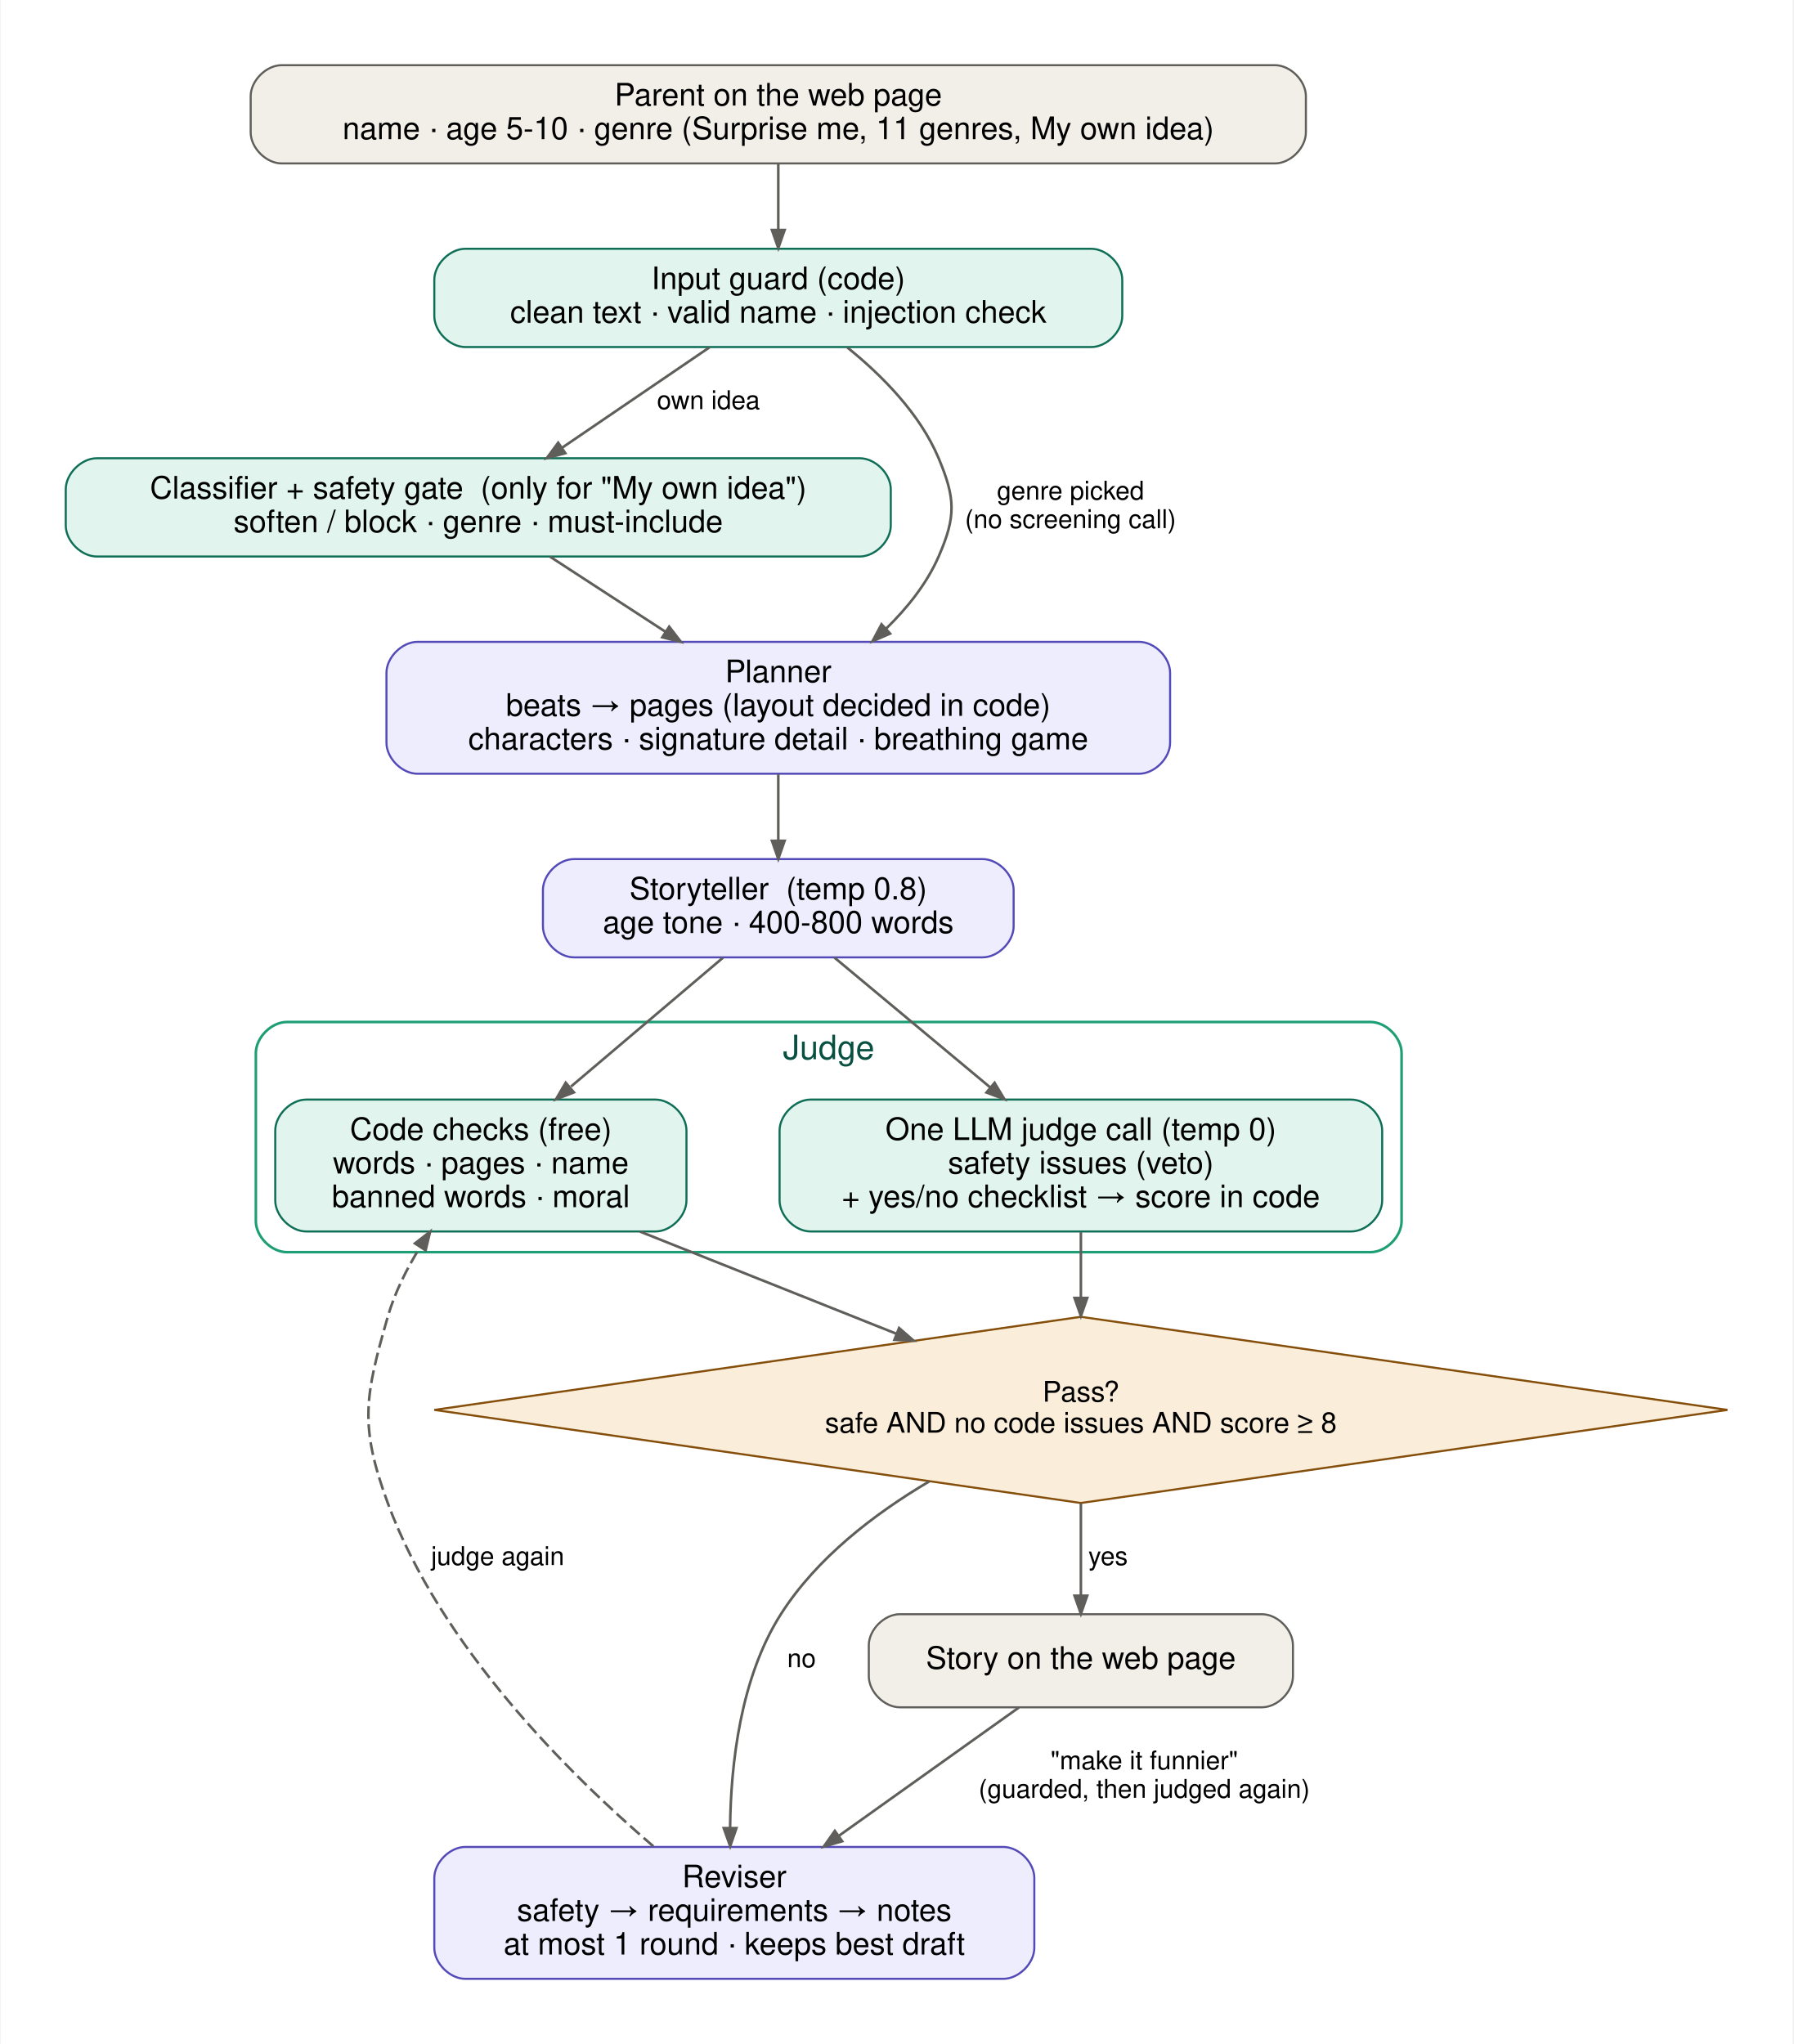
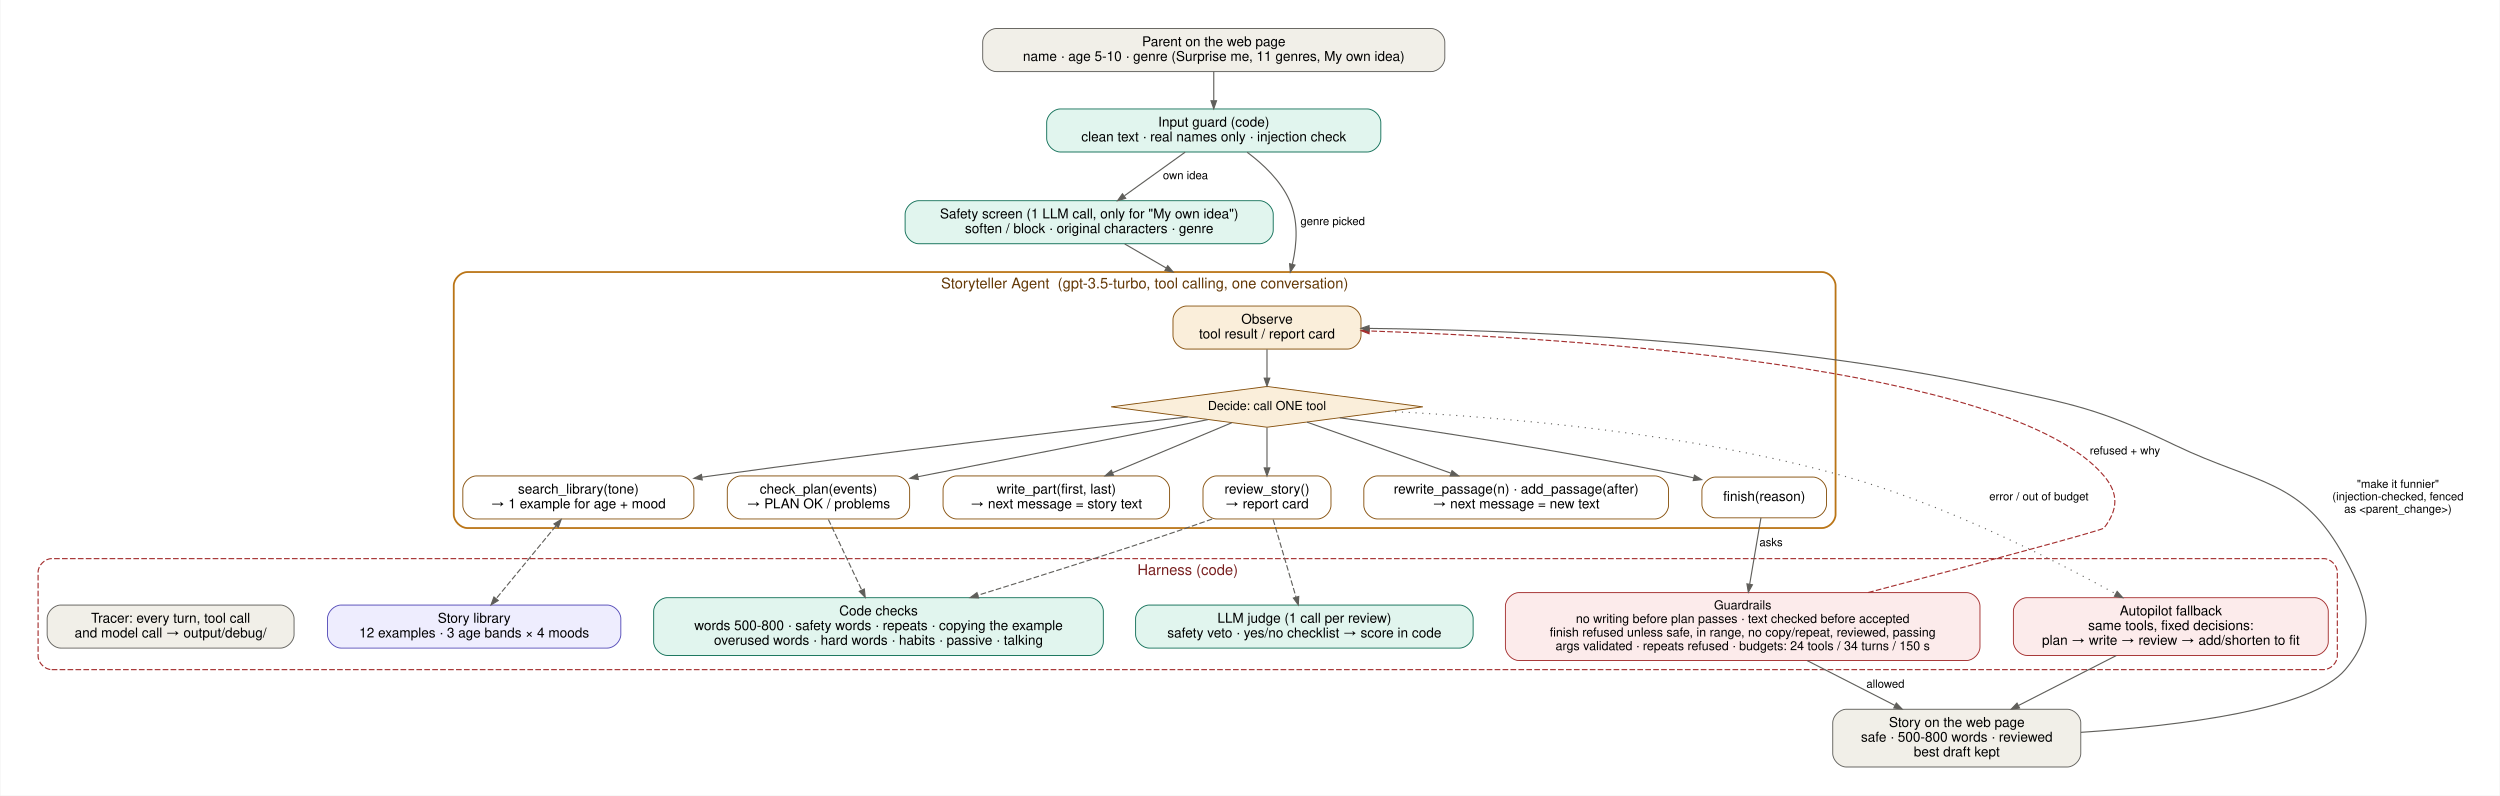
- <svg xmlns="http://www.w3.org/2000/svg" width="693pt" height="790pt" viewBox="0.00 0.00 692.90 790.40">
-   <g id="graph0" class="graph" transform="scale(1 1) rotate(0) translate(25.2 765.2)">
-     <polygon fill="white" stroke="transparent" points="-25.2,25.2 -25.2,-765.2 667.7,-765.2 667.7,25.2 -25.2,25.2" />
+ <svg xmlns="http://www.w3.org/2000/svg" width="2206pt" height="702pt" viewBox="0.00 0.00 2206.40 702.40">
+   <g id="graph0" class="graph" transform="scale(1 1) rotate(0) translate(25.2 677.2)">
+     <polygon fill="white" stroke="transparent" points="-25.2,25.2 -25.2,-677.2 2181.2,-677.2 2181.2,25.2 -25.2,25.2" />
    <g id="clust1" class="cluster">
-       <path fill="white" stroke="#1d9e75" d="M85.5,-281C85.5,-281 504.5,-281 504.5,-281 510.5,-281 516.5,-287 516.5,-293 516.5,-293 516.5,-358 516.5,-358 516.5,-364 510.5,-370 504.5,-370 504.5,-370 85.5,-370 85.5,-370 79.5,-370 73.5,-364 73.5,-358 73.5,-358 73.5,-293 73.5,-293 73.5,-287 79.5,-281 85.5,-281" />
-       <text text-anchor="middle" x="295" y="-355.6" font-family="Helvetica,sans-Serif" font-size="13.00" fill="#085041">Judge</text>
+       <path fill="white" stroke="#ba7517" stroke-width="1.6" d="M387,-211C387,-211 1583,-211 1583,-211 1589,-211 1595,-217 1595,-223 1595,-223 1595,-425 1595,-425 1595,-431 1589,-437 1583,-437 1583,-437 387,-437 387,-437 381,-437 375,-431 375,-425 375,-425 375,-223 375,-223 375,-217 381,-211 387,-211" />
+       <text text-anchor="middle" x="985" y="-422.6" font-family="Helvetica,sans-Serif" font-size="13.00" fill="#633806">Storyteller Agent  (gpt-3.5-turbo, tool calling, one conversation)</text>
+     </g>
+     <g id="clust2" class="cluster">
+       <path fill="white" stroke="#a32d2d" stroke-dasharray="5,2" d="M20,-86C20,-86 2026,-86 2026,-86 2032,-86 2038,-92 2038,-98 2038,-98 2038,-172 2038,-172 2038,-178 2032,-184 2026,-184 2026,-184 20,-184 20,-184 14,-184 8,-178 8,-172 8,-172 8,-98 8,-98 8,-92 14,-86 20,-86" />
+       <text text-anchor="middle" x="1023" y="-169.6" font-family="Helvetica,sans-Serif" font-size="13.00" fill="#791f1f">Harness (code)</text>
    </g>
    <g id="node1" class="node">
-       <path fill="#f1efe8" stroke="#5f5e5a" stroke-width="0.8" d="M467.5,-740C467.5,-740 83.5,-740 83.5,-740 77.5,-740 71.5,-734 71.5,-728 71.5,-728 71.5,-714 71.5,-714 71.5,-708 77.5,-702 83.5,-702 83.5,-702 467.5,-702 467.5,-702 473.5,-702 479.5,-708 479.5,-714 479.5,-714 479.5,-728 479.5,-728 479.5,-734 473.5,-740 467.5,-740" />
-       <text text-anchor="middle" x="275.5" y="-724.4" font-family="Helvetica,sans-Serif" font-size="12.00">Parent on the web page</text>
-       <text text-anchor="middle" x="275.5" y="-711.4" font-family="Helvetica,sans-Serif" font-size="12.00">name · age 5-10 · genre (Surprise me, 11 genres, My own idea)</text>
+       <path fill="#f1efe8" stroke="#5f5e5a" stroke-width="0.8" d="M1238,-652C1238,-652 854,-652 854,-652 848,-652 842,-646 842,-640 842,-640 842,-626 842,-626 842,-620 848,-614 854,-614 854,-614 1238,-614 1238,-614 1244,-614 1250,-620 1250,-626 1250,-626 1250,-640 1250,-640 1250,-646 1244,-652 1238,-652" />
+       <text text-anchor="middle" x="1046" y="-636.4" font-family="Helvetica,sans-Serif" font-size="12.00">Parent on the web page</text>
+       <text text-anchor="middle" x="1046" y="-623.4" font-family="Helvetica,sans-Serif" font-size="12.00">name · age 5-10 · genre (Surprise me, 11 genres, My own idea)</text>
    </g>
    <g id="node2" class="node">
-       <path fill="#e1f5ee" stroke="#0f6e56" stroke-width="0.8" d="M396.5,-669C396.5,-669 154.5,-669 154.5,-669 148.5,-669 142.5,-663 142.5,-657 142.5,-657 142.5,-643 142.5,-643 142.5,-637 148.5,-631 154.5,-631 154.5,-631 396.5,-631 396.5,-631 402.5,-631 408.5,-637 408.5,-643 408.5,-643 408.5,-657 408.5,-657 408.5,-663 402.5,-669 396.5,-669" />
-       <text text-anchor="middle" x="275.5" y="-653.4" font-family="Helvetica,sans-Serif" font-size="12.00">Input guard (code)</text>
-       <text text-anchor="middle" x="275.5" y="-640.4" font-family="Helvetica,sans-Serif" font-size="12.00">clean text · valid name · injection check</text>
+       <path fill="#e1f5ee" stroke="#0f6e56" stroke-width="0.8" d="M1181.5,-581C1181.5,-581 910.5,-581 910.5,-581 904.5,-581 898.5,-575 898.5,-569 898.5,-569 898.5,-555 898.5,-555 898.5,-549 904.5,-543 910.5,-543 910.5,-543 1181.5,-543 1181.5,-543 1187.5,-543 1193.5,-549 1193.5,-555 1193.5,-555 1193.5,-569 1193.5,-569 1193.5,-575 1187.5,-581 1181.5,-581" />
+       <text text-anchor="middle" x="1046" y="-565.4" font-family="Helvetica,sans-Serif" font-size="12.00">Input guard (code)</text>
+       <text text-anchor="middle" x="1046" y="-552.4" font-family="Helvetica,sans-Serif" font-size="12.00">clean text · real names only · injection check</text>
    </g>
    <g id="edge1" class="edge">
-       <path fill="none" stroke="#5f5e5a" d="M275.5,-701.87C275.5,-694.09 275.5,-684.86 275.5,-676.41" />
-       <polygon fill="#5f5e5a" stroke="#5f5e5a" points="277.95,-676.25 275.5,-669.25 273.05,-676.25 277.95,-676.25" />
+       <path fill="none" stroke="#5f5e5a" d="M1046,-613.87C1046,-606.09 1046,-596.86 1046,-588.41" />
+       <polygon fill="#5f5e5a" stroke="#5f5e5a" points="1048.45,-588.25 1046,-581.25 1043.55,-588.25 1048.45,-588.25" />
    </g>
    <g id="node3" class="node">
-       <path fill="#e1f5ee" stroke="#0f6e56" stroke-width="0.8" d="M307,-588C307,-588 12,-588 12,-588 6,-588 0,-582 0,-576 0,-576 0,-562 0,-562 0,-556 6,-550 12,-550 12,-550 307,-550 307,-550 313,-550 319,-556 319,-562 319,-562 319,-576 319,-576 319,-582 313,-588 307,-588" />
-       <text text-anchor="middle" x="159.5" y="-572.4" font-family="Helvetica,sans-Serif" font-size="12.00">Classifier + safety gate  (only for "My own idea")</text>
-       <text text-anchor="middle" x="159.5" y="-559.4" font-family="Helvetica,sans-Serif" font-size="12.00">soften / block · genre · must-include</text>
+       <path fill="#e1f5ee" stroke="#0f6e56" stroke-width="0.8" d="M1086.5,-500C1086.5,-500 785.5,-500 785.5,-500 779.5,-500 773.5,-494 773.5,-488 773.5,-488 773.5,-474 773.5,-474 773.5,-468 779.5,-462 785.5,-462 785.5,-462 1086.5,-462 1086.5,-462 1092.5,-462 1098.5,-468 1098.5,-474 1098.5,-474 1098.5,-488 1098.5,-488 1098.5,-494 1092.5,-500 1086.5,-500" />
+       <text text-anchor="middle" x="936" y="-484.4" font-family="Helvetica,sans-Serif" font-size="12.00">Safety screen (1 LLM call, only for "My own idea")</text>
+       <text text-anchor="middle" x="936" y="-471.4" font-family="Helvetica,sans-Serif" font-size="12.00">soften / block · original characters · genre</text>
    </g>
    <g id="edge2" class="edge">
-       <path fill="none" stroke="#5f5e5a" d="M248.89,-630.88C231.94,-619.33 209.88,-604.31 191.91,-592.07" />
-       <polygon fill="#5f5e5a" stroke="#5f5e5a" points="193.15,-589.96 185.99,-588.04 190.4,-594.01 193.15,-589.96" />
-       <text text-anchor="middle" x="248.5" y="-607" font-family="Helvetica,sans-Serif" font-size="10.00"> own idea</text>
+       <path fill="none" stroke="#5f5e5a" d="M1020.76,-542.88C1004.83,-531.43 984.14,-516.57 967.18,-504.39" />
+       <polygon fill="#5f5e5a" stroke="#5f5e5a" points="968.23,-502.13 961.12,-500.04 965.38,-506.11 968.23,-502.13" />
+       <text text-anchor="middle" x="1021" y="-519" font-family="Helvetica,sans-Serif" font-size="10.00"> own idea</text>
    </g>
    <g id="node4" class="node">
-       <path fill="#eeedfe" stroke="#534ab7" stroke-width="0.8" d="M415,-517C415,-517 136,-517 136,-517 130,-517 124,-511 124,-505 124,-505 124,-478 124,-478 124,-472 130,-466 136,-466 136,-466 415,-466 415,-466 421,-466 427,-472 427,-478 427,-478 427,-505 427,-505 427,-511 421,-517 415,-517" />
-       <text text-anchor="middle" x="275.5" y="-501.4" font-family="Helvetica,sans-Serif" font-size="12.00">Planner</text>
-       <text text-anchor="middle" x="275.5" y="-488.4" font-family="Helvetica,sans-Serif" font-size="12.00">beats → pages (layout decided in code)</text>
-       <text text-anchor="middle" x="275.5" y="-475.4" font-family="Helvetica,sans-Serif" font-size="12.00">characters · signature detail · breathing game</text>
+       <path fill="#faeeda" stroke="#854f0b" stroke-width="0.8" d="M1164,-407C1164,-407 1022,-407 1022,-407 1016,-407 1010,-401 1010,-395 1010,-395 1010,-381 1010,-381 1010,-375 1016,-369 1022,-369 1022,-369 1164,-369 1164,-369 1170,-369 1176,-375 1176,-381 1176,-381 1176,-395 1176,-395 1176,-401 1170,-407 1164,-407" />
+       <text text-anchor="middle" x="1093" y="-391.4" font-family="Helvetica,sans-Serif" font-size="12.00">Observe</text>
+       <text text-anchor="middle" x="1093" y="-378.4" font-family="Helvetica,sans-Serif" font-size="12.00">tool result / report card</text>
    </g>
    <g id="edge3" class="edge">
-       <path fill="none" stroke="#5f5e5a" d="M302.18,-630.85C315.49,-620.12 330.26,-605.27 337.5,-588 344.03,-572.42 344.26,-565.48 337.5,-550 332.93,-539.53 325.4,-530.11 317.15,-522.07" />
-       <polygon fill="#5f5e5a" stroke="#5f5e5a" points="318.73,-520.2 311.93,-517.24 315.41,-523.79 318.73,-520.2" />
-       <text text-anchor="middle" x="388.5" y="-572" font-family="Helvetica,sans-Serif" font-size="10.00"> genre picked</text>
-       <text text-anchor="middle" x="388.5" y="-561" font-family="Helvetica,sans-Serif" font-size="10.00"> (no screening call)</text>
+       <path fill="none" stroke="#5f5e5a" d="M1075.48,-542.79C1089.66,-532.23 1105.24,-517.55 1113,-500 1120.67,-482.63 1119.67,-462.5 1115.45,-444.18" />
+       <polygon fill="#5f5e5a" stroke="#5f5e5a" points="1117.72,-443.17 1113.62,-437 1112.97,-444.39 1117.72,-443.17" />
+       <text text-anchor="middle" x="1151" y="-478.5" font-family="Helvetica,sans-Serif" font-size="10.00"> genre picked</text>
    </g>
    <g id="edge4" class="edge">
-       <path fill="none" stroke="#5f5e5a" d="M187.28,-549.92C200.66,-541.21 217,-530.57 231.98,-520.83" />
-       <polygon fill="#5f5e5a" stroke="#5f5e5a" points="233.32,-522.87 237.85,-517 230.65,-518.77 233.32,-522.87" />
+       <path fill="none" stroke="#5f5e5a" d="M967.39,-461.8C978.24,-455.52 990.99,-448.13 1004.13,-440.51" />
+       <polygon fill="#5f5e5a" stroke="#5f5e5a" points="1005.36,-442.63 1010.19,-437 1002.91,-438.39 1005.36,-442.63" />
    </g>
    <g id="node5" class="node">
-       <path fill="#eeedfe" stroke="#534ab7" stroke-width="0.8" d="M354.5,-433C354.5,-433 196.5,-433 196.5,-433 190.5,-433 184.5,-427 184.5,-421 184.5,-421 184.5,-407 184.5,-407 184.5,-401 190.5,-395 196.5,-395 196.5,-395 354.5,-395 354.5,-395 360.5,-395 366.5,-401 366.5,-407 366.5,-407 366.5,-421 366.5,-421 366.5,-427 360.5,-433 354.5,-433" />
-       <text text-anchor="middle" x="275.5" y="-417.4" font-family="Helvetica,sans-Serif" font-size="12.00">Storyteller  (temp 0.8)</text>
-       <text text-anchor="middle" x="275.5" y="-404.4" font-family="Helvetica,sans-Serif" font-size="12.00">age tone · 400-800 words</text>
+       <polygon fill="#faeeda" stroke="#854f0b" stroke-width="0.8" points="1093,-336 955.38,-318 1093,-300 1230.62,-318 1093,-336" />
+       <text text-anchor="middle" x="1093" y="-315.2" font-family="Helvetica,sans-Serif" font-size="11.00">Decide: call ONE tool</text>
    </g>
    <g id="edge5" class="edge">
-       <path fill="none" stroke="#5f5e5a" d="M275.5,-465.78C275.5,-457.61 275.5,-448.52 275.5,-440.31" />
-       <polygon fill="#5f5e5a" stroke="#5f5e5a" points="277.95,-440.07 275.5,-433.07 273.05,-440.07 277.95,-440.07" />
+       <path fill="none" stroke="#5f5e5a" d="M1093,-368.78C1093,-360.99 1093,-351.78 1093,-343.41" />
+       <polygon fill="#5f5e5a" stroke="#5f5e5a" points="1095.45,-343.34 1093,-336.34 1090.55,-343.34 1095.45,-343.34" />
    </g>
    <g id="node6" class="node">
-       <path fill="#e1f5ee" stroke="#0f6e56" stroke-width="0.8" d="M228,-340C228,-340 93,-340 93,-340 87,-340 81,-334 81,-328 81,-328 81,-301 81,-301 81,-295 87,-289 93,-289 93,-289 228,-289 228,-289 234,-289 240,-295 240,-301 240,-301 240,-328 240,-328 240,-334 234,-340 228,-340" />
-       <text text-anchor="middle" x="160.5" y="-324.4" font-family="Helvetica,sans-Serif" font-size="12.00">Code checks (free)</text>
-       <text text-anchor="middle" x="160.5" y="-311.4" font-family="Helvetica,sans-Serif" font-size="12.00">words · pages · name</text>
-       <text text-anchor="middle" x="160.5" y="-298.4" font-family="Helvetica,sans-Serif" font-size="12.00">banned words · moral</text>
+       <path fill="#ffffff" stroke="#854f0b" stroke-width="0.8" d="M575,-257C575,-257 395,-257 395,-257 389,-257 383,-251 383,-245 383,-245 383,-231 383,-231 383,-225 389,-219 395,-219 395,-219 575,-219 575,-219 581,-219 587,-225 587,-231 587,-231 587,-245 587,-245 587,-251 581,-257 575,-257" />
+       <text text-anchor="middle" x="485" y="-241.4" font-family="Helvetica,sans-Serif" font-size="12.00">search_library(tone)</text>
+       <text text-anchor="middle" x="485" y="-228.4" font-family="Helvetica,sans-Serif" font-size="12.00">→ 1 example for age + mood</text>
    </g>
    <g id="edge6" class="edge">
-       <path fill="none" stroke="#5f5e5a" d="M254.14,-394.89C237.66,-380.92 214.51,-361.29 195.36,-345.05" />
-       <polygon fill="#5f5e5a" stroke="#5f5e5a" points="196.48,-342.79 189.55,-340.13 193.31,-346.53 196.48,-342.79" />
+       <path fill="none" stroke="#5f5e5a" d="M1022.99,-309.14C927.65,-298.27 751.73,-277.66 602,-257 599.4,-256.64 596.78,-256.27 594.13,-255.9" />
+       <polygon fill="#5f5e5a" stroke="#5f5e5a" points="594.35,-253.46 587.07,-254.89 593.65,-258.31 594.35,-253.46" />
    </g>
    <g id="node7" class="node">
-       <path fill="#e1f5ee" stroke="#0f6e56" stroke-width="0.8" d="M497,-340C497,-340 288,-340 288,-340 282,-340 276,-334 276,-328 276,-328 276,-301 276,-301 276,-295 282,-289 288,-289 288,-289 497,-289 497,-289 503,-289 509,-295 509,-301 509,-301 509,-328 509,-328 509,-334 503,-340 497,-340" />
-       <text text-anchor="middle" x="392.5" y="-324.4" font-family="Helvetica,sans-Serif" font-size="12.00">One LLM judge call (temp 0)</text>
-       <text text-anchor="middle" x="392.5" y="-311.4" font-family="Helvetica,sans-Serif" font-size="12.00">safety issues (veto)</text>
-       <text text-anchor="middle" x="392.5" y="-298.4" font-family="Helvetica,sans-Serif" font-size="12.00">+ yes/no checklist → score in code</text>
+       <path fill="#ffffff" stroke="#854f0b" stroke-width="0.8" d="M765.5,-257C765.5,-257 628.5,-257 628.5,-257 622.5,-257 616.5,-251 616.5,-245 616.5,-245 616.5,-231 616.5,-231 616.5,-225 622.5,-219 628.5,-219 628.5,-219 765.5,-219 765.5,-219 771.5,-219 777.5,-225 777.5,-231 777.5,-231 777.5,-245 777.5,-245 777.5,-251 771.5,-257 765.5,-257" />
+       <text text-anchor="middle" x="697" y="-241.4" font-family="Helvetica,sans-Serif" font-size="12.00">check_plan(events)</text>
+       <text text-anchor="middle" x="697" y="-228.4" font-family="Helvetica,sans-Serif" font-size="12.00">→ PLAN OK / problems</text>
    </g>
    <g id="edge7" class="edge">
-       <path fill="none" stroke="#5f5e5a" d="M297.23,-394.89C314.15,-380.79 337.96,-360.95 357.54,-344.63" />
-       <polygon fill="#5f5e5a" stroke="#5f5e5a" points="359.13,-346.49 362.94,-340.13 356,-342.73 359.13,-346.49" />
+       <path fill="none" stroke="#5f5e5a" d="M1040.82,-306.72C975.69,-293.89 863.31,-271.76 784.82,-256.3" />
+       <polygon fill="#5f5e5a" stroke="#5f5e5a" points="785.15,-253.86 777.8,-254.92 784.2,-258.67 785.15,-253.86" />
    </g>
    <g id="node8" class="node">
-       <polygon fill="#faeeda" stroke="#854f0b" stroke-width="0.8" points="392.5,-256 142.5,-220 392.5,-184 642.5,-220 392.5,-256" />
-       <text text-anchor="middle" x="392.5" y="-223.2" font-family="Helvetica,sans-Serif" font-size="11.00">Pass?</text>
-       <text text-anchor="middle" x="392.5" y="-211.2" font-family="Helvetica,sans-Serif" font-size="11.00">safe AND no code issues AND score ≥ 8</text>
+       <path fill="#ffffff" stroke="#854f0b" stroke-width="0.8" d="M995,-257C995,-257 819,-257 819,-257 813,-257 807,-251 807,-245 807,-245 807,-231 807,-231 807,-225 813,-219 819,-219 819,-219 995,-219 995,-219 1001,-219 1007,-225 1007,-231 1007,-231 1007,-245 1007,-245 1007,-251 1001,-257 995,-257" />
+       <text text-anchor="middle" x="907" y="-241.4" font-family="Helvetica,sans-Serif" font-size="12.00">write_part(first, last)</text>
+       <text text-anchor="middle" x="907" y="-228.4" font-family="Helvetica,sans-Serif" font-size="12.00">→ next message = story text</text>
    </g>
    <g id="edge8" class="edge">
-       <path fill="none" stroke="#5f5e5a" d="M222.06,-288.95C252.52,-276.81 289.45,-262.09 321.13,-249.46" />
-       <polygon fill="#5f5e5a" stroke="#5f5e5a" points="322.21,-251.66 327.81,-246.79 320.4,-247.11 322.21,-251.66" />
+       <path fill="none" stroke="#5f5e5a" d="M1061.87,-303.94C1033.17,-291.91 990.09,-273.84 956.64,-259.82" />
+       <polygon fill="#5f5e5a" stroke="#5f5e5a" points="957.49,-257.52 950.09,-257.07 955.6,-262.04 957.49,-257.52" />
+     </g>
+     <g id="node9" class="node">
+       <path fill="#ffffff" stroke="#854f0b" stroke-width="0.8" d="M1137.5,-257C1137.5,-257 1048.5,-257 1048.5,-257 1042.5,-257 1036.5,-251 1036.5,-245 1036.5,-245 1036.5,-231 1036.5,-231 1036.5,-225 1042.5,-219 1048.5,-219 1048.5,-219 1137.5,-219 1137.5,-219 1143.5,-219 1149.5,-225 1149.5,-231 1149.5,-231 1149.5,-245 1149.5,-245 1149.5,-251 1143.5,-257 1137.5,-257" />
+       <text text-anchor="middle" x="1093" y="-241.4" font-family="Helvetica,sans-Serif" font-size="12.00">review_story()</text>
+       <text text-anchor="middle" x="1093" y="-228.4" font-family="Helvetica,sans-Serif" font-size="12.00">→ report card</text>
    </g>
    <g id="edge9" class="edge">
-       <path fill="none" stroke="#5f5e5a" d="M392.5,-288.71C392.5,-280.94 392.5,-272.12 392.5,-263.48" />
-       <polygon fill="#5f5e5a" stroke="#5f5e5a" points="394.95,-263.29 392.5,-256.29 390.05,-263.29 394.95,-263.29" />
-     </g>
-     <g id="node9" class="node">
-       <path fill="#eeedfe" stroke="#534ab7" stroke-width="0.8" d="M362.5,-51C362.5,-51 154.5,-51 154.5,-51 148.5,-51 142.5,-45 142.5,-39 142.5,-39 142.5,-12 142.5,-12 142.5,-6 148.5,0 154.5,0 154.5,0 362.5,0 362.5,0 368.5,0 374.5,-6 374.5,-12 374.5,-12 374.5,-39 374.5,-39 374.5,-45 368.5,-51 362.5,-51" />
-       <text text-anchor="middle" x="258.5" y="-35.4" font-family="Helvetica,sans-Serif" font-size="12.00">Reviser</text>
-       <text text-anchor="middle" x="258.5" y="-22.4" font-family="Helvetica,sans-Serif" font-size="12.00">safety → requirements → notes</text>
-       <text text-anchor="middle" x="258.5" y="-9.4" font-family="Helvetica,sans-Serif" font-size="12.00">at most 1 round · keeps best draft</text>
+       <path fill="none" stroke="#5f5e5a" d="M1093,-299.69C1093,-289.31 1093,-275.92 1093,-264.36" />
+       <polygon fill="#5f5e5a" stroke="#5f5e5a" points="1095.45,-264.08 1093,-257.08 1090.55,-264.08 1095.45,-264.08" />
+     </g>
+     <g id="node10" class="node">
+       <path fill="#ffffff" stroke="#854f0b" stroke-width="0.8" d="M1435.5,-257C1435.5,-257 1190.5,-257 1190.5,-257 1184.5,-257 1178.5,-251 1178.5,-245 1178.5,-245 1178.5,-231 1178.5,-231 1178.5,-225 1184.5,-219 1190.5,-219 1190.5,-219 1435.5,-219 1435.5,-219 1441.5,-219 1447.5,-225 1447.5,-231 1447.5,-231 1447.5,-245 1447.5,-245 1447.5,-251 1441.5,-257 1435.5,-257" />
+       <text text-anchor="middle" x="1313" y="-241.4" font-family="Helvetica,sans-Serif" font-size="12.00">rewrite_passage(n) · add_passage(after)</text>
+       <text text-anchor="middle" x="1313" y="-228.4" font-family="Helvetica,sans-Serif" font-size="12.00">→ next message = new text</text>
+     </g>
+     <g id="edge10" class="edge">
+       <path fill="none" stroke="#5f5e5a" d="M1128.35,-304.47C1162.56,-292.34 1215.03,-273.74 1255.3,-259.46" />
+       <polygon fill="#5f5e5a" stroke="#5f5e5a" points="1256.38,-261.67 1262.16,-257.02 1254.74,-257.05 1256.38,-261.67" />
+     </g>
+     <g id="node11" class="node">
+       <path fill="#ffffff" stroke="#854f0b" stroke-width="0.8" d="M1575,-256C1575,-256 1489,-256 1489,-256 1483,-256 1477,-250 1477,-244 1477,-244 1477,-232 1477,-232 1477,-226 1483,-220 1489,-220 1489,-220 1575,-220 1575,-220 1581,-220 1587,-226 1587,-232 1587,-232 1587,-244 1587,-244 1587,-250 1581,-256 1575,-256" />
+       <text text-anchor="middle" x="1532" y="-234.9" font-family="Helvetica,sans-Serif" font-size="12.00">finish(reason)</text>
    </g>
    <g id="edge11" class="edge">
-       <path fill="none" stroke="#5f5e5a" d="M333.93,-192.39C312.59,-179.8 290.32,-162.69 276.5,-141 260.82,-116.39 257.13,-82.93 256.87,-58.53" />
-       <polygon fill="#5f5e5a" stroke="#5f5e5a" points="259.32,-58.28 256.9,-51.27 254.42,-58.27 259.32,-58.28" />
-       <text text-anchor="middle" x="284.5" y="-120.5" font-family="Helvetica,sans-Serif" font-size="10.00"> no</text>
-     </g>
-     <g id="node10" class="node">
-       <path fill="#f1efe8" stroke="#5f5e5a" stroke-width="0.8" d="M462.5,-141C462.5,-141 322.5,-141 322.5,-141 316.5,-141 310.5,-135 310.5,-129 310.5,-129 310.5,-117 310.5,-117 310.5,-111 316.5,-105 322.5,-105 322.5,-105 462.5,-105 462.5,-105 468.5,-105 474.5,-111 474.5,-117 474.5,-117 474.5,-129 474.5,-129 474.5,-135 468.5,-141 462.5,-141" />
-       <text text-anchor="middle" x="392.5" y="-119.9" font-family="Helvetica,sans-Serif" font-size="12.00">Story on the web page</text>
-     </g>
-     <g id="edge10" class="edge">
-       <path fill="none" stroke="#5f5e5a" d="M392.5,-183.9C392.5,-172.04 392.5,-159.08 392.5,-148.26" />
-       <polygon fill="#5f5e5a" stroke="#5f5e5a" points="394.95,-148.15 392.5,-141.15 390.05,-148.15 394.95,-148.15" />
-       <text text-anchor="middle" x="403" y="-160" font-family="Helvetica,sans-Serif" font-size="10.00"> yes</text>
+       <path fill="none" stroke="#5f5e5a" d="M1157.32,-308.34C1231.21,-297.98 1355.91,-279.22 1462,-257 1464.54,-256.47 1467.14,-255.9 1469.75,-255.31" />
+       <polygon fill="#5f5e5a" stroke="#5f5e5a" points="1470.43,-257.67 1476.7,-253.71 1469.33,-252.9 1470.43,-257.67" />
+     </g>
+     <g id="node16" class="node">
+       <path fill="#fcebeb" stroke="#a32d2d" stroke-width="0.8" d="M2018,-149.5C2018,-149.5 1764,-149.5 1764,-149.5 1758,-149.5 1752,-143.5 1752,-137.5 1752,-137.5 1752,-110.5 1752,-110.5 1752,-104.5 1758,-98.5 1764,-98.5 1764,-98.5 2018,-98.5 2018,-98.5 2024,-98.5 2030,-104.5 2030,-110.5 2030,-110.5 2030,-137.5 2030,-137.5 2030,-143.5 2024,-149.5 2018,-149.5" />
+       <text text-anchor="middle" x="1891" y="-133.9" font-family="Helvetica,sans-Serif" font-size="12.00">Autopilot fallback</text>
+       <text text-anchor="middle" x="1891" y="-120.9" font-family="Helvetica,sans-Serif" font-size="12.00">same tools, fixed decisions:</text>
+       <text text-anchor="middle" x="1891" y="-107.9" font-family="Helvetica,sans-Serif" font-size="12.00">plan → write → review → add/shorten to fit</text>
+     </g>
+     <g id="edge19" class="edge">
+       <path fill="none" stroke="#5f5e5a" stroke-dasharray="1,5" d="M1200.15,-314.01C1304.46,-308.87 1466.61,-294.89 1602,-257 1690.48,-232.24 1786.18,-183.81 1842.24,-153" />
+       <polygon fill="#5f5e5a" stroke="#5f5e5a" points="1843.6,-155.05 1848.54,-149.52 1841.23,-150.76 1843.6,-155.05" />
+       <text text-anchor="middle" x="1774.5" y="-235.5" font-family="Helvetica,sans-Serif" font-size="10.00"> error / out of budget</text>
+     </g>
+     <g id="node12" class="node">
+       <path fill="#eeedfe" stroke="#534ab7" stroke-width="0.8" d="M510.5,-143C510.5,-143 275.5,-143 275.5,-143 269.5,-143 263.5,-137 263.5,-131 263.5,-131 263.5,-117 263.5,-117 263.5,-111 269.5,-105 275.5,-105 275.5,-105 510.5,-105 510.5,-105 516.5,-105 522.5,-111 522.5,-117 522.5,-117 522.5,-131 522.5,-131 522.5,-137 516.5,-143 510.5,-143" />
+       <text text-anchor="middle" x="393" y="-127.4" font-family="Helvetica,sans-Serif" font-size="12.00">Story library</text>
+       <text text-anchor="middle" x="393" y="-114.4" font-family="Helvetica,sans-Serif" font-size="12.00">12 examples · 3 age bands × 4 moods</text>
    </g>
    <g id="edge12" class="edge">
-       <path fill="none" stroke="#5f5e5a" stroke-dasharray="5,2" d="M227.2,-51.24C194.4,-79.35 144.89,-128.57 124.5,-184 113.45,-214.03 115.67,-225.24 124.5,-256 127.17,-265.29 131.83,-274.54 136.92,-282.81" />
-       <polygon fill="#5f5e5a" stroke="#5f5e5a" points="135.02,-284.38 140.88,-288.93 139.14,-281.72 135.02,-284.38" />
-       <text text-anchor="middle" x="167" y="-160" font-family="Helvetica,sans-Serif" font-size="10.00"> judge again</text>
+       <path fill="none" stroke="#5f5e5a" stroke-dasharray="5,2" d="M465.17,-212.85C449.59,-193.89 428.01,-167.62 412.51,-148.75" />
+       <polygon fill="#5f5e5a" stroke="#5f5e5a" points="463.47,-214.65 469.81,-218.51 467.26,-211.54 463.47,-214.65" />
+       <polygon fill="#5f5e5a" stroke="#5f5e5a" points="414.25,-147 407.91,-143.15 410.46,-150.11 414.25,-147" />
+     </g>
+     <g id="node13" class="node">
+       <path fill="#e1f5ee" stroke="#0f6e56" stroke-width="0.8" d="M936.5,-149.5C936.5,-149.5 563.5,-149.5 563.5,-149.5 557.5,-149.5 551.5,-143.5 551.5,-137.5 551.5,-137.5 551.5,-110.5 551.5,-110.5 551.5,-104.5 557.5,-98.5 563.5,-98.5 563.5,-98.5 936.5,-98.5 936.5,-98.5 942.5,-98.5 948.5,-104.5 948.5,-110.5 948.5,-110.5 948.5,-137.5 948.5,-137.5 948.5,-143.5 942.5,-149.5 936.5,-149.5" />
+       <text text-anchor="middle" x="750" y="-133.9" font-family="Helvetica,sans-Serif" font-size="12.00">Code checks</text>
+       <text text-anchor="middle" x="750" y="-120.9" font-family="Helvetica,sans-Serif" font-size="12.00">words 500-800 · safety words · repeats · copying the example</text>
+       <text text-anchor="middle" x="750" y="-107.9" font-family="Helvetica,sans-Serif" font-size="12.00">overused words · hard words · habits · passive · talking</text>
    </g>
    <g id="edge13" class="edge">
-       <path fill="none" stroke="#5f5e5a" d="M368.54,-104.93C349.26,-91.19 321.74,-71.57 299.04,-55.39" />
-       <polygon fill="#5f5e5a" stroke="#5f5e5a" points="300.2,-53.21 293.08,-51.14 297.36,-57.2 300.2,-53.21" />
-       <text text-anchor="middle" x="417" y="-81" font-family="Helvetica,sans-Serif" font-size="10.00"> "make it funnier"</text>
-       <text text-anchor="middle" x="417" y="-70" font-family="Helvetica,sans-Serif" font-size="10.00"> (guarded, then judged again)</text>
+       <path fill="none" stroke="#5f5e5a" stroke-dasharray="5,2" d="M705.75,-218.51C713.73,-201.65 725.68,-176.4 735.15,-156.38" />
+       <polygon fill="#5f5e5a" stroke="#5f5e5a" points="737.48,-157.19 738.26,-149.82 733.05,-155.1 737.48,-157.19" />
+     </g>
+     <g id="edge14" class="edge">
+       <path fill="none" stroke="#5f5e5a" stroke-dasharray="5,2" d="M1044.6,-218.95C1037.05,-216.23 1029.33,-213.5 1022,-211 960.75,-190.11 891.17,-168.15 837.71,-151.64" />
+       <polygon fill="#5f5e5a" stroke="#5f5e5a" points="838.36,-149.27 830.94,-149.55 836.91,-153.96 838.36,-149.27" />
+     </g>
+     <g id="node14" class="node">
+       <path fill="#e1f5ee" stroke="#0f6e56" stroke-width="0.8" d="M1263,-143C1263,-143 989,-143 989,-143 983,-143 977,-137 977,-131 977,-131 977,-117 977,-117 977,-111 983,-105 989,-105 989,-105 1263,-105 1263,-105 1269,-105 1275,-111 1275,-117 1275,-117 1275,-131 1275,-131 1275,-137 1269,-143 1263,-143" />
+       <text text-anchor="middle" x="1126" y="-127.4" font-family="Helvetica,sans-Serif" font-size="12.00">LLM judge (1 call per review)</text>
+       <text text-anchor="middle" x="1126" y="-114.4" font-family="Helvetica,sans-Serif" font-size="12.00">safety veto · yes/no checklist → score in code</text>
+     </g>
+     <g id="edge15" class="edge">
+       <path fill="none" stroke="#5f5e5a" stroke-dasharray="5,2" d="M1098.45,-218.51C1103.95,-199.83 1112.49,-170.86 1118.6,-150.11" />
+       <polygon fill="#5f5e5a" stroke="#5f5e5a" points="1121.02,-150.56 1120.65,-143.15 1116.32,-149.17 1121.02,-150.56" />
+     </g>
+     <g id="node15" class="node">
+       <path fill="#fcebeb" stroke="#a32d2d" stroke-width="0.8" d="M1710.5,-154C1710.5,-154 1315.5,-154 1315.5,-154 1309.5,-154 1303.5,-148 1303.5,-142 1303.5,-142 1303.5,-106 1303.5,-106 1303.5,-100 1309.5,-94 1315.5,-94 1315.5,-94 1710.5,-94 1710.5,-94 1716.5,-94 1722.5,-100 1722.5,-106 1722.5,-106 1722.5,-142 1722.5,-142 1722.5,-148 1716.5,-154 1710.5,-154" />
+       <text text-anchor="middle" x="1513" y="-139.2" font-family="Helvetica,sans-Serif" font-size="11.00">Guardrails</text>
+       <text text-anchor="middle" x="1513" y="-127.2" font-family="Helvetica,sans-Serif" font-size="11.00">no writing before plan passes · text checked before accepted</text>
+       <text text-anchor="middle" x="1513" y="-115.2" font-family="Helvetica,sans-Serif" font-size="11.00">finish refused unless safe, in range, no copy/repeat, reviewed, passing</text>
+       <text text-anchor="middle" x="1513" y="-103.2" font-family="Helvetica,sans-Serif" font-size="11.00">args validated · repeats refused · budgets: 24 tools / 34 turns / 150 s</text>
+     </g>
+     <g id="edge16" class="edge">
+       <path fill="none" stroke="#5f5e5a" d="M1529.11,-219.99C1526.49,-204.51 1522.52,-181.14 1519.18,-161.46" />
+       <polygon fill="#5f5e5a" stroke="#5f5e5a" points="1521.57,-160.89 1517.99,-154.39 1516.74,-161.71 1521.57,-160.89" />
+       <text text-anchor="middle" x="1538" y="-195" font-family="Helvetica,sans-Serif" font-size="10.00"> asks</text>
+     </g>
+     <g id="edge18" class="edge">
+       <path fill="none" stroke="#a32d2d" stroke-dasharray="5,2" d="M1623.77,-154.04C1715.22,-178.13 1830.32,-208.81 1832,-211 1844.43,-227.23 1845.14,-241.34 1832,-257 1750.07,-354.6 1361.78,-378.95 1183.22,-385" />
+       <polygon fill="#a32d2d" stroke="#a32d2d" points="1183.09,-382.56 1176.18,-385.24 1183.26,-387.45 1183.09,-382.56" />
+       <text text-anchor="middle" x="1850.5" y="-276" font-family="Helvetica,sans-Serif" font-size="10.00"> refused + why</text>
+     </g>
+     <g id="node18" class="node">
+       <path fill="#f1efe8" stroke="#5f5e5a" stroke-width="0.8" d="M1799.5,-51C1799.5,-51 1604.5,-51 1604.5,-51 1598.5,-51 1592.5,-45 1592.5,-39 1592.5,-39 1592.5,-12 1592.5,-12 1592.5,-6 1598.5,0 1604.5,0 1604.5,0 1799.5,0 1799.5,0 1805.5,0 1811.5,-6 1811.5,-12 1811.5,-12 1811.5,-39 1811.5,-39 1811.5,-45 1805.5,-51 1799.5,-51" />
+       <text text-anchor="middle" x="1702" y="-35.4" font-family="Helvetica,sans-Serif" font-size="12.00">Story on the web page</text>
+       <text text-anchor="middle" x="1702" y="-22.4" font-family="Helvetica,sans-Serif" font-size="12.00">safe · 500-800 words · reviewed</text>
+       <text text-anchor="middle" x="1702" y="-9.4" font-family="Helvetica,sans-Serif" font-size="12.00">best draft kept</text>
+     </g>
+     <g id="edge17" class="edge">
+       <path fill="none" stroke="#5f5e5a" d="M1569.96,-93.92C1594.51,-81.38 1623.09,-66.79 1647.37,-54.4" />
+       <polygon fill="#5f5e5a" stroke="#5f5e5a" points="1648.65,-56.49 1653.77,-51.13 1646.42,-52.13 1648.65,-56.49" />
+       <text text-anchor="middle" x="1639" y="-70" font-family="Helvetica,sans-Serif" font-size="10.00"> allowed</text>
+     </g>
+     <g id="edge20" class="edge">
+       <path fill="none" stroke="#5f5e5a" d="M1842.82,-98.4C1816.49,-84.96 1783.8,-68.26 1756.54,-54.35" />
+       <polygon fill="#5f5e5a" stroke="#5f5e5a" points="1757.44,-52.06 1750.09,-51.06 1755.21,-56.42 1757.44,-52.06" />
+     </g>
+     <g id="node17" class="node">
+       <path fill="#f1efe8" stroke="#5f5e5a" stroke-width="0.8" d="M222,-143C222,-143 28,-143 28,-143 22,-143 16,-137 16,-131 16,-131 16,-117 16,-117 16,-111 22,-105 28,-105 28,-105 222,-105 222,-105 228,-105 234,-111 234,-117 234,-117 234,-131 234,-131 234,-137 228,-143 222,-143" />
+       <text text-anchor="middle" x="125" y="-127.4" font-family="Helvetica,sans-Serif" font-size="12.00">Tracer: every turn, tool call</text>
+       <text text-anchor="middle" x="125" y="-114.4" font-family="Helvetica,sans-Serif" font-size="12.00">and model call → output/debug/</text>
+     </g>
+     <g id="edge21" class="edge">
+       <path fill="none" stroke="#5f5e5a" d="M1811.63,-30.61C1900.43,-36.52 2015.47,-50.91 2045,-86 2073.04,-119.33 2065.55,-145.6 2045,-184 2007.19,-254.64 1967.23,-249.33 1895,-284 1826.07,-317.09 1805.76,-319.92 1731,-336 1539.01,-377.3 1308.04,-385.88 1183.41,-387.24" />
+       <polygon fill="#5f5e5a" stroke="#5f5e5a" points="1183.07,-384.79 1176.09,-387.31 1183.11,-389.69 1183.07,-384.79" />
+       <text text-anchor="middle" x="2091.5" y="-246.5" font-family="Helvetica,sans-Serif" font-size="10.00"> "make it funnier"</text>
+       <text text-anchor="middle" x="2091.5" y="-235.5" font-family="Helvetica,sans-Serif" font-size="10.00">(injection-checked, fenced</text>
+       <text text-anchor="middle" x="2091.5" y="-224.5" font-family="Helvetica,sans-Serif" font-size="10.00">as &lt;parent_change&gt;)</text>
    </g>
  </g>
</svg>
